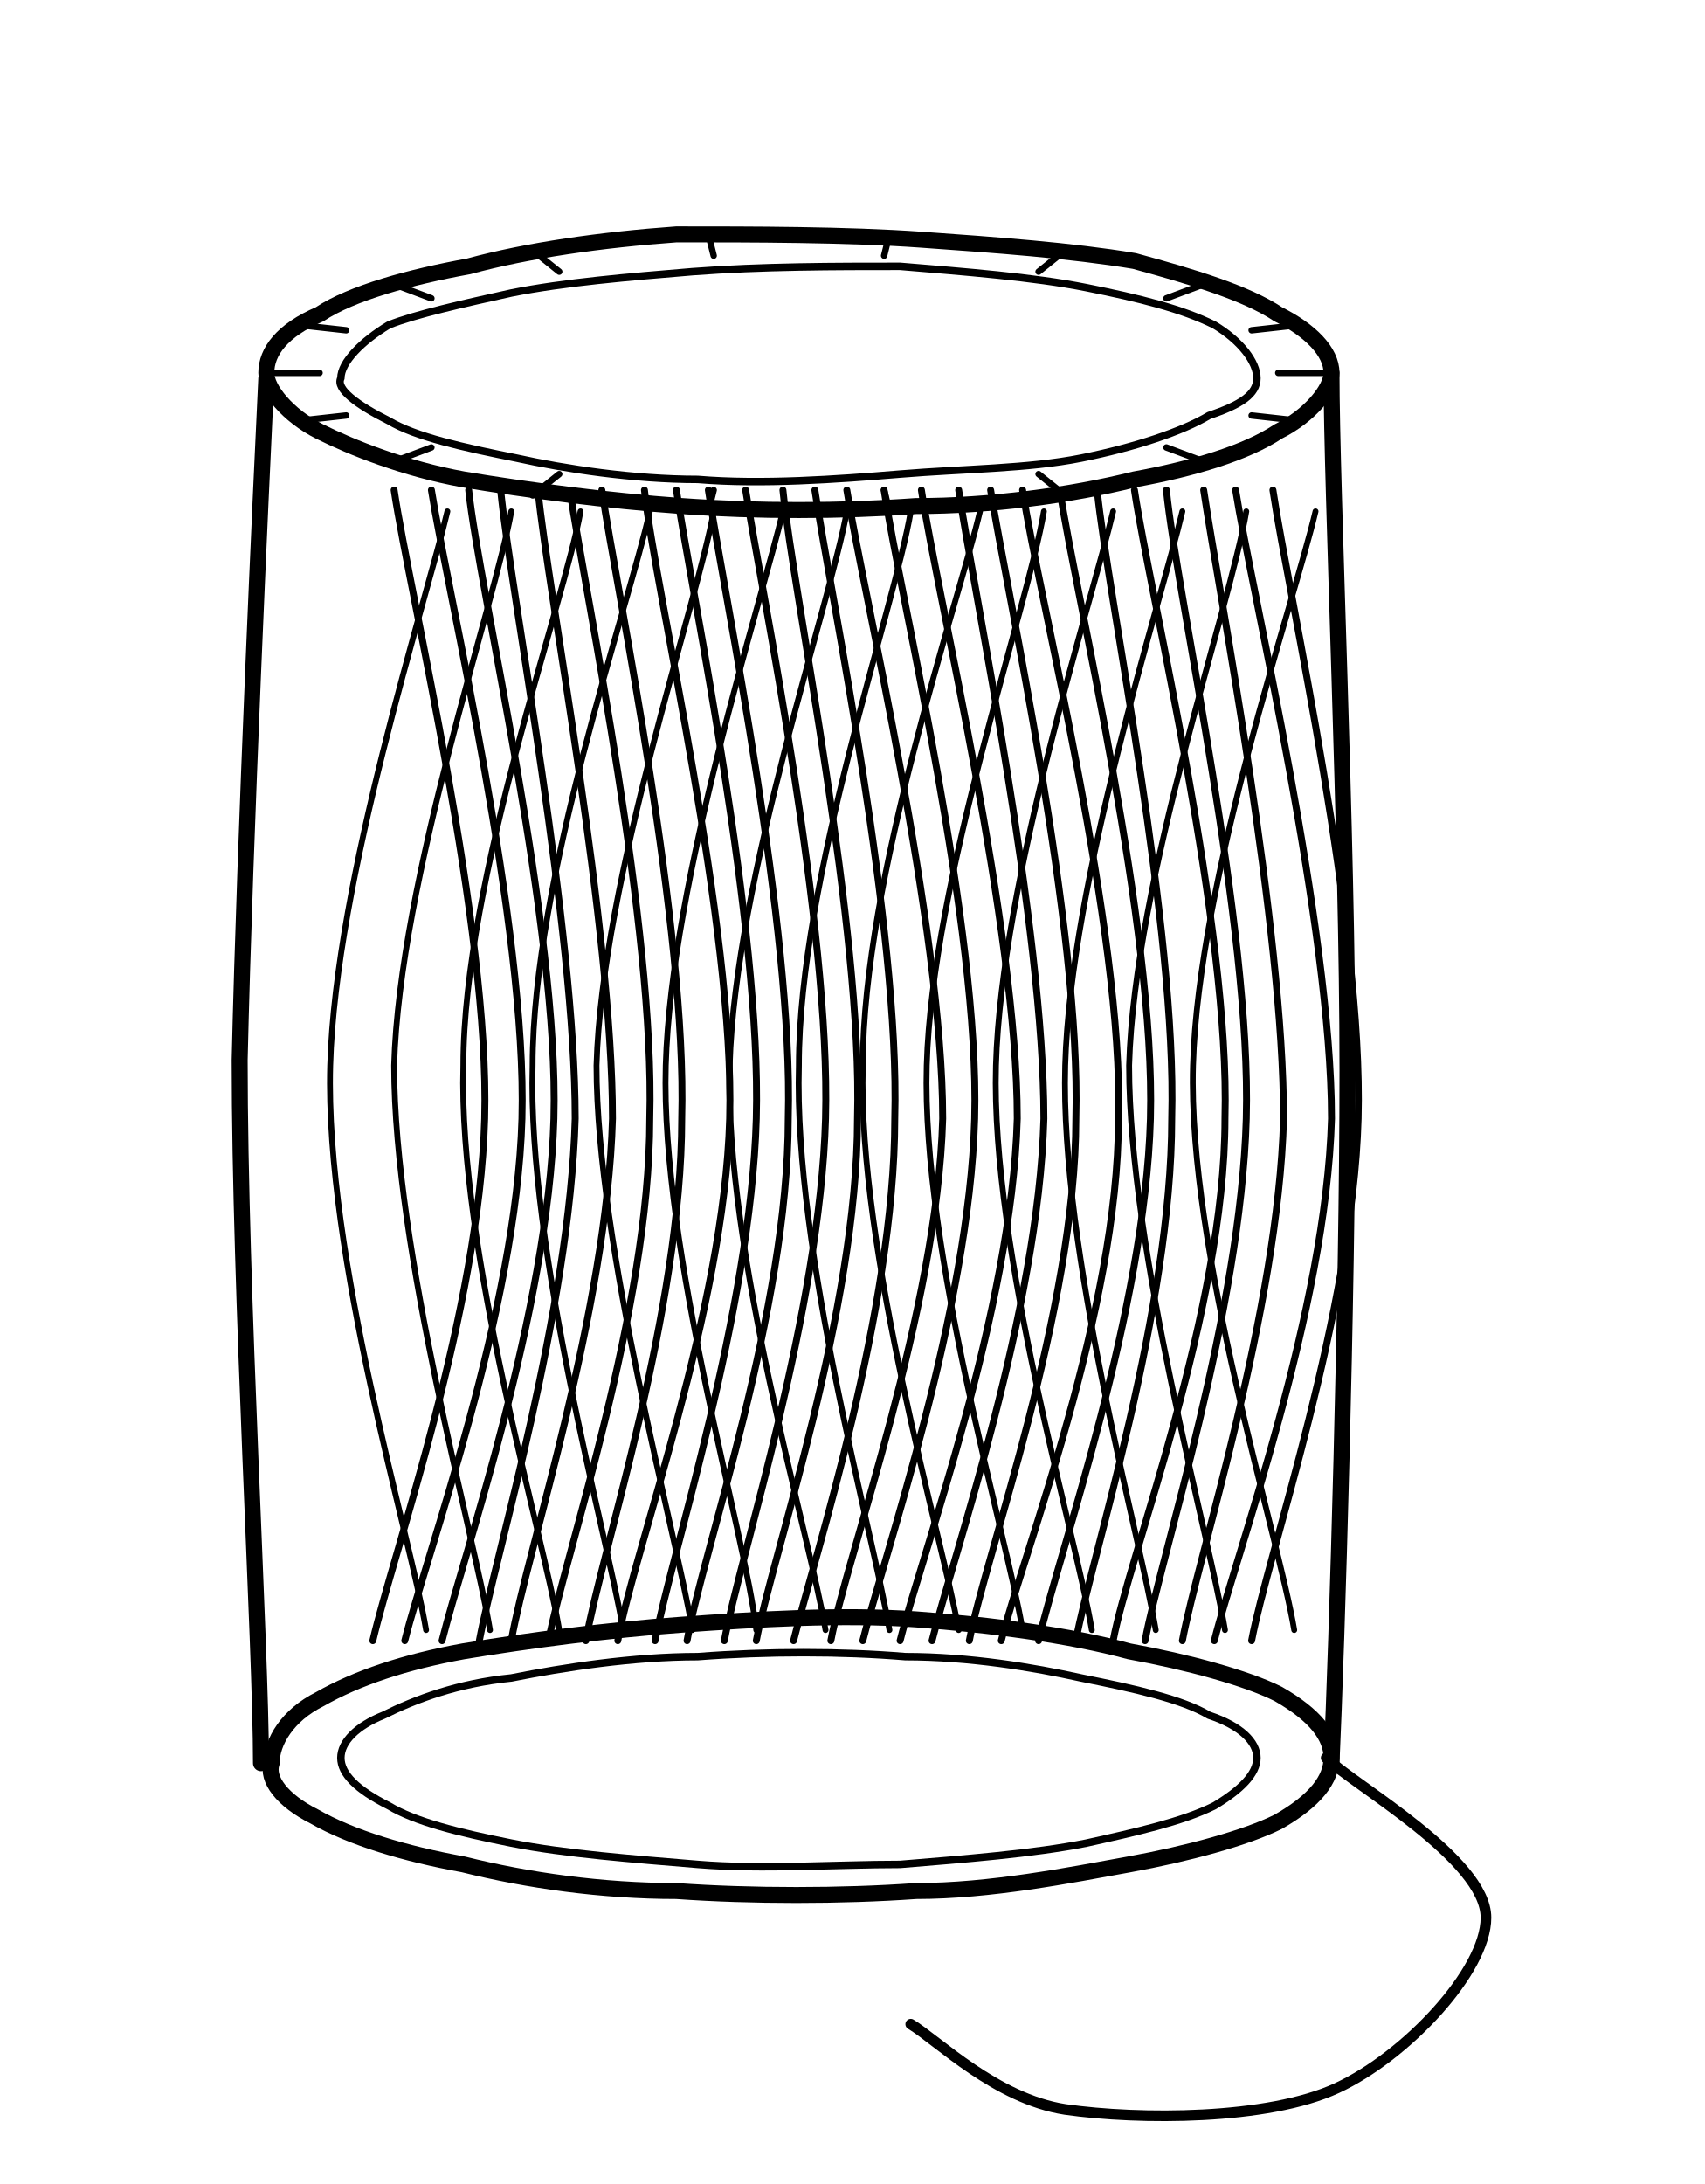
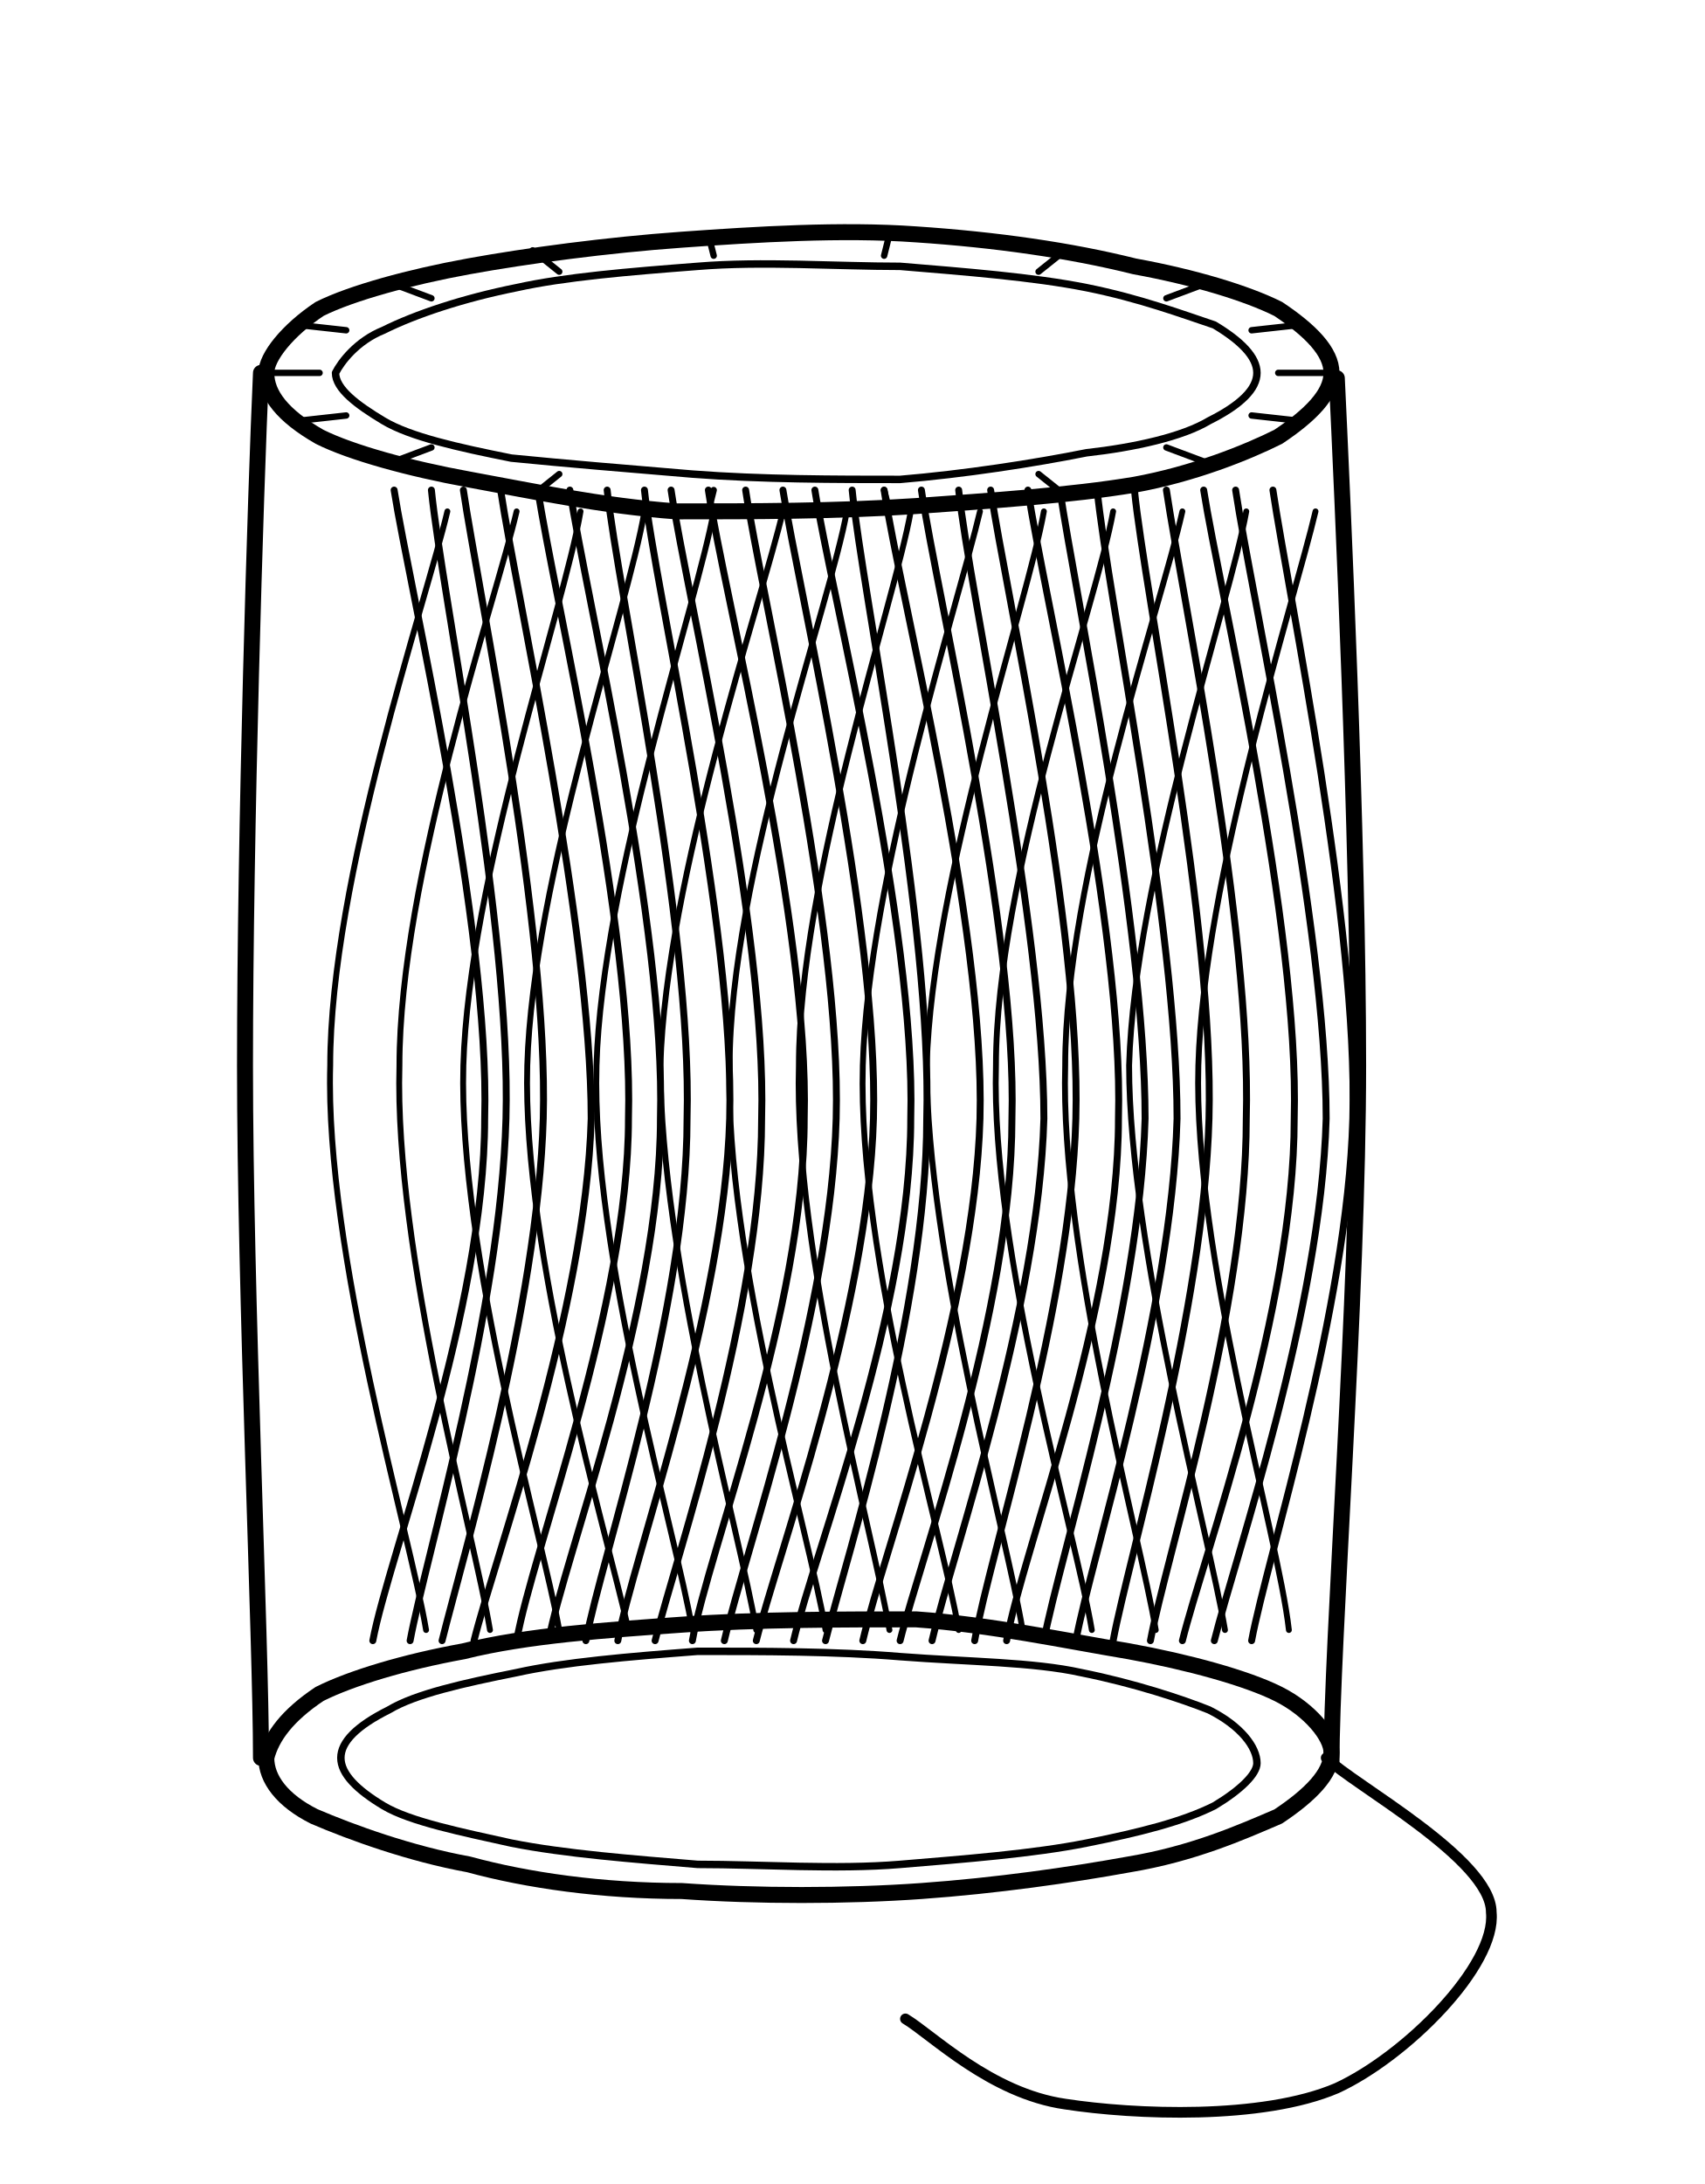
<svg xmlns="http://www.w3.org/2000/svg" viewBox="0 0 320 410" fill="none" stroke="currentColor" stroke-linecap="round" stroke-linejoin="round" aria-hidden="true" focusable="false">
-   <path d="M250 70C250 73 246 78 240 81C234 85 224 88 213 90C201 93 186 95 172 95C158 96 142 96 128 95C114 94 99 92 87 90C76 88 66 84 60 81C54 78 50 73 50 70C50 66 53 62 60 59C66 55 77 52 88 50C99 47 113 45 127 44C141 44 159 44 173 45C187 46 201 47 213 49C224 52 234 55 240 59C246 62 250 66 250 70Z" stroke-width="3" />
-   <path d="M236 71C236 74 233 76 227 78C222 81 213 84 203 86C193 88 181 88 169 89C157 90 143 91 131 90C119 90 106 88 97 86C87 84 78 82 73 79C67 76 63 73 64 71C64 68 68 64 73 61C78 59 87 57 96 55C106 53 118 52 130 51C143 50 157 50 169 50C181 51 194 52 204 54C214 56 222 58 228 61C233 64 236 68 236 71Z" stroke-width="1.4" />
-   <path d="M250 330C250 334 247 338 240 342C234 345 223 348 212 350C201 352 186 355 172 355C158 356 141 356 127 355C113 355 99 353 87 350C76 348 66 345 59 341C53 338 50 334 51 331C51 327 54 322 60 319C67 315 76 312 87 310C99 308 114 306 128 305C142 304 158 303 172 304C186 305 201 307 212 310C223 312 234 315 240 318C247 322 250 326 250 330Z" stroke-width="3" />
-   <path d="M236 330C236 333 233 336 228 339C222 342 213 344 204 346C194 348 181 349 169 350C157 350 143 351 131 350C119 349 106 348 96 346C86 344 78 342 73 339C67 336 64 333 64 330C64 327 67 324 72 322C78 319 86 316 96 315C106 313 119 311 131 311C144 310 158 310 170 311C182 311 194 313 203 315C213 317 222 319 227 322C233 324 236 327 236 330Z" stroke-width="1.4" />
-   <path d="M50 71C49 92 46 156 45 199C45 243 49 309 49 331" stroke-width="3" />
-   <path d="M250 70C250 92 253 157 253 201C253 244 251 309 250 331" stroke-width="3" />
-   <path d="M74 92C77 112 92 174 91 210C90 246 74 291 70 308" stroke-width="1.3" />
-   <path d="M81 92C84 111 99 174 98 210C97 246 80 292 76 308" stroke-width="1.3" />
-   <path d="M88 92C90 111 105 174 104 210C103 246 87 292 83 308" stroke-width="1.3" />
-   <path d="M94 92C96 112 108 174 108 210C107 246 93 292 90 308" stroke-width="1.3" />
-   <path d="M101 92C103 112 115 174 115 210C114 246 99 291 96 308" stroke-width="1.3" />
-   <path d="M107 92C110 112 123 174 122 210C122 246 106 292 103 308" stroke-width="1.3" />
-   <path d="M113 92C116 112 129 174 128 210C128 246 113 291 110 308" stroke-width="1.3" />
-   <path d="M121 92C123 111 138 174 137 210C136 246 119 291 116 308" stroke-width="1.3" />
-   <path d="M127 92C130 112 143 174 142 210C141 246 126 292 123 308" stroke-width="1.3" />
-   <path d="M133 92C136 112 149 174 148 210C148 246 132 291 129 308" stroke-width="1.3" />
-   <path d="M140 92C143 111 156 174 155 210C154 246 139 292 136 308" stroke-width="1.3" />
-   <path d="M147 92C149 112 162 174 161 210C161 246 145 292 142 308" stroke-width="1.3" />
-   <path d="M153 92C156 112 169 174 168 210C168 246 153 292 149 308" stroke-width="1.3" />
-   <path d="M159 92C162 111 177 174 177 210C176 246 159 292 156 308" stroke-width="1.3" />
-   <path d="M166 92C169 112 184 174 183 210C182 246 166 292 162 308" stroke-width="1.3" />
-   <path d="M173 92C176 112 191 174 191 210C190 246 173 292 169 308" stroke-width="1.3" />
-   <path d="M180 92C183 112 196 174 196 210C195 246 179 292 175 308" stroke-width="1.3" />
-   <path d="M186 92C189 111 203 174 202 210C202 246 185 292 182 308" stroke-width="1.3" />
-   <path d="M192 92C195 112 211 175 210 210C210 246 192 292 188 308" stroke-width="1.3" />
-   <path d="M199 92C202 112 217 174 216 210C215 246 199 291 195 308" stroke-width="1.3" />
-   <path d="M206 92C208 112 221 174 220 210C220 246 205 292 202 308" stroke-width="1.3" />
-   <path d="M213 92C216 112 231 174 230 210C230 246 212 292 209 308" stroke-width="1.3" />
-   <path d="M219 92C221 112 235 174 234 210C233 246 218 292 215 308" stroke-width="1.3" />
-   <path d="M226 92C229 112 241 174 241 210C240 246 225 292 222 308" stroke-width="1.3" />
-   <path d="M232 92C235 111 250 174 250 210C249 246 232 292 228 308" stroke-width="1.3" />
-   <path d="M239 92C242 112 256 174 255 210C254 246 238 292 235 308" stroke-width="1.3" />
-   <path d="M80 306C77 288 61 236 62 200C63 165 80 113 84 96" stroke-width="1.1" />
-   <path d="M92 306C89 288 74 235 74 200C75 165 93 113 96 96" stroke-width="1.1" />
-   <path d="M105 306C102 288 86 235 87 200C87 165 106 113 109 96" stroke-width="1.1" />
-   <path d="M117 306C114 288 99 235 100 200C100 165 118 114 122 96" stroke-width="1.1" />
-   <path d="M130 306C127 288 112 234 112 200C113 165 131 113 134 96" stroke-width="1.1" />
-   <path d="M142 306C140 288 124 235 125 200C126 165 143 113 147 96" stroke-width="1.1" />
-   <path d="M155 306C152 288 136 235 137 200C138 165 156 113 159 96" stroke-width="1.1" />
-   <path d="M167 306C164 288 149 235 150 200C150 165 168 114 171 96" stroke-width="1.1" />
-   <path d="M180 306C177 289 161 235 162 200C162 165 180 113 184 96" stroke-width="1.1" />
-   <path d="M192 306C189 288 173 235 174 200C175 165 193 114 196 96" stroke-width="1.1" />
-   <path d="M205 306C202 288 186 235 187 200C188 165 205 113 209 96" stroke-width="1.1" />
-   <path d="M217 306C214 288 199 235 200 200C201 165 218 113 222 96" stroke-width="1.1" />
-   <path d="M230 306C227 288 212 235 212 200C213 165 231 114 234 96" stroke-width="1.1" />
-   <path d="M243 306C240 288 223 235 224 200C225 165 243 113 247 96" stroke-width="1.1" />
+   <path d="M250 70C250 74 246 78 240 82C234 85 224 89 213 91C201 93 186 94 172 95C157 96 141 96 127 96C113 95 99 92 88 90C77 88 66 85 60 82C53 78 50 74 50 70C50 67 54 62 60 58C66 55 77 52 88 50C99 48 114 46 128 45C142 44 158 43 172 44C187 45 201 47 213 50C224 52 234 55 240 58C246 62 250 66 250 70Z" stroke-width="3" />
+   <path d="M236 70C236 73 233 76 227 79C222 82 213 84 204 85C194 87 181 89 169 90C157 90 143 90 130 89C118 88 106 87 96 86C86 84 77 82 72 79C67 76 63 73 63 70C64 68 67 64 72 62C78 59 87 56 97 54C106 52 118 51 131 50C143 49 157 50 169 50C181 51 194 52 204 54C214 56 222 59 228 61C233 64 236 67 236 70Z" stroke-width="1.4" />
+   <path d="M250 329C250 333 246 337 240 341C233 344 224 348 212 350C201 352 187 354 173 355C159 356 142 356 128 355C113 355 99 353 88 350C77 348 66 344 59 341C53 338 50 334 50 330C51 326 54 322 60 318C66 315 76 312 87 310C99 307 114 306 128 305C142 304 158 304 172 304C186 305 200 308 212 310C223 312 234 315 240 318C246 321 250 326 250 329Z" stroke-width="3" />
+   <path d="M236 331C236 333 233 336 228 339C222 342 214 344 204 346C194 348 181 349 169 350C157 351 143 350 131 350C119 349 106 348 96 346C87 344 77 342 72 339C67 336 64 333 64 330C64 327 67 324 73 321C78 318 87 316 97 314C106 312 118 311 131 310C143 310 157 310 169 311C182 312 194 312 203 314C213 316 222 319 227 321C233 324 236 328 236 331Z" stroke-width="1.4" />
+   <path d="M49 70C48 92 46 156 46 200C46 243 49 308 49 330" stroke-width="3" />
+   <path d="M251 71C252 92 255 157 255 200C255 243 250 309 250 331" stroke-width="3" />
+   <path d="M74 92C77 111 92 174 91 210C91 246 73 292 70 308" stroke-width="1.3" />
+   <path d="M81 92C83 112 96 174 95 210C94 246 80 292 77 308" stroke-width="1.3" />
+   <path d="M87 92C90 112 103 174 102 210C101 245 87 292 83 308" stroke-width="1.3" />
+   <path d="M94 92C97 112 111 174 111 210C110 246 93 292 89 308" stroke-width="1.3" />
+   <path d="M101 92C104 112 119 174 118 210C118 245 100 291 97 308" stroke-width="1.3" />
+   <path d="M107 92C110 112 125 174 124 210C124 246 106 292 103 308" stroke-width="1.3" />
+   <path d="M114 92C116 111 130 174 129 210C129 246 113 292 110 308" stroke-width="1.3" />
+   <path d="M121 92C123 111 138 174 137 210C136 246 119 292 116 308" stroke-width="1.3" />
+   <path d="M126 92C129 112 144 174 143 210C143 246 127 292 123 308" stroke-width="1.3" />
+   <path d="M133 92C136 112 152 174 151 210C151 246 133 291 130 308" stroke-width="1.3" />
+   <path d="M140 92C143 112 158 174 157 210C156 246 140 291 136 308" stroke-width="1.3" />
+   <path d="M147 92C150 111 165 174 164 210C163 246 146 292 142 308" stroke-width="1.3" />
+   <path d="M153 92C156 111 172 174 171 210C171 246 153 291 149 308" stroke-width="1.3" />
+   <path d="M160 92C162 112 175 174 174 210C174 246 159 292 155 308" stroke-width="1.3" />
+   <path d="M166 92C169 112 185 174 184 210C183 246 166 291 162 308" stroke-width="1.3" />
+   <path d="M173 92C176 112 191 175 190 210C190 246 173 292 169 308" stroke-width="1.3" />
+   <path d="M180 92C182 111 196 174 196 210C195 246 179 291 175 308" stroke-width="1.3" />
+   <path d="M186 92C189 112 203 174 202 210C201 246 186 291 183 308" stroke-width="1.3" />
+   <path d="M193 92C196 112 211 174 210 210C210 246 192 291 189 308" stroke-width="1.3" />
+   <path d="M199 92C202 112 215 174 215 210C214 246 199 292 196 308" stroke-width="1.3" />
+   <path d="M206 92C208 112 221 174 221 210C220 246 205 292 202 308" stroke-width="1.3" />
+   <path d="M213 92C215 112 228 174 227 210C226 246 212 292 209 308" stroke-width="1.3" />
+   <path d="M219 92C222 112 235 174 234 210C234 246 219 292 216 308" stroke-width="1.3" />
+   <path d="M226 92C229 111 244 174 243 210C243 246 226 292 222 308" stroke-width="1.3" />
+   <path d="M232 92C235 112 249 174 249 210C248 246 232 292 228 308" stroke-width="1.3" />
+   <path d="M239 92C242 112 255 174 254 210C253 246 238 292 235 308" stroke-width="1.3" />
+   <path d="M80 306C77 288 61 235 62 200C62 165 80 113 84 96" stroke-width="1.1" />
+   <path d="M92 306C89 288 74 235 75 200C75 165 93 113 97 96" stroke-width="1.1" />
+   <path d="M105 306C102 289 86 235 87 200C88 165 106 114 109 96" stroke-width="1.1" />
+   <path d="M118 306C114 288 98 235 99 200C100 165 118 114 121 96" stroke-width="1.1" />
+   <path d="M130 306C127 288 111 235 112 200C113 165 131 113 134 96" stroke-width="1.1" />
+   <path d="M142 306C139 288 124 236 124 200C125 165 143 113 147 96" stroke-width="1.1" />
+   <path d="M155 306C152 288 136 235 137 200C137 165 156 113 159 96" stroke-width="1.1" />
+   <path d="M167 306C164 288 149 235 150 200C150 165 168 113 171 96" stroke-width="1.1" />
+   <path d="M180 306C177 288 161 236 162 200C163 165 180 113 184 96" stroke-width="1.1" />
+   <path d="M192 306C189 288 174 235 174 200C175 165 193 113 196 96" stroke-width="1.1" />
+   <path d="M205 306C202 288 186 235 187 200C187 165 206 113 209 96" stroke-width="1.1" />
+   <path d="M217 306C214 288 199 235 200 200C200 165 218 114 222 96" stroke-width="1.1" />
+   <path d="M230 306C227 288 212 234 212 200C213 165 231 113 234 96" stroke-width="1.1" />
+   <path d="M242 306C240 288 224 235 225 200C226 165 243 113 247 96" stroke-width="1.1" />
  <line x1="240" y1="70" x2="250" y2="70" stroke-width="1.2" />
  <line x1="235" y1="78" x2="244" y2="79" stroke-width="1.2" />
  <line x1="219" y1="84" x2="227" y2="87" stroke-width="1.2" />
  <line x1="195" y1="89" x2="200" y2="93" stroke-width="1.2" />
  <line x1="166" y1="92" x2="167" y2="96" stroke-width="1.2" />
  <line x1="134" y1="92" x2="133" y2="96" stroke-width="1.2" />
  <line x1="105" y1="89" x2="100" y2="93" stroke-width="1.2" />
  <line x1="81" y1="84" x2="73" y2="87" stroke-width="1.2" />
  <line x1="65" y1="78" x2="56" y2="79" stroke-width="1.2" />
  <line x1="60" y1="70" x2="50" y2="70" stroke-width="1.2" />
  <line x1="65" y1="62" x2="56" y2="61" stroke-width="1.2" />
  <line x1="81" y1="56" x2="73" y2="53" stroke-width="1.2" />
  <line x1="105" y1="51" x2="100" y2="47" stroke-width="1.2" />
  <line x1="134" y1="48" x2="133" y2="44" stroke-width="1.2" />
  <line x1="166" y1="48" x2="167" y2="44" stroke-width="1.2" />
  <line x1="195" y1="51" x2="200" y2="47" stroke-width="1.2" />
  <line x1="219" y1="56" x2="227" y2="53" stroke-width="1.2" />
  <line x1="235" y1="62" x2="244" y2="61" stroke-width="1.2" />
-   <path d="M249 330C254 335 279 349 279 360C279 370 264 386 251 392C238 398 214 398 200 396C187 394 176 383 171 380" stroke-width="2" />
+   <path d="M249 330C254 335 280 349 280 359C281 369 264 386 251 392C237 398 213 397 200 395C186 393 175 382 170 379" stroke-width="2" />
</svg>
